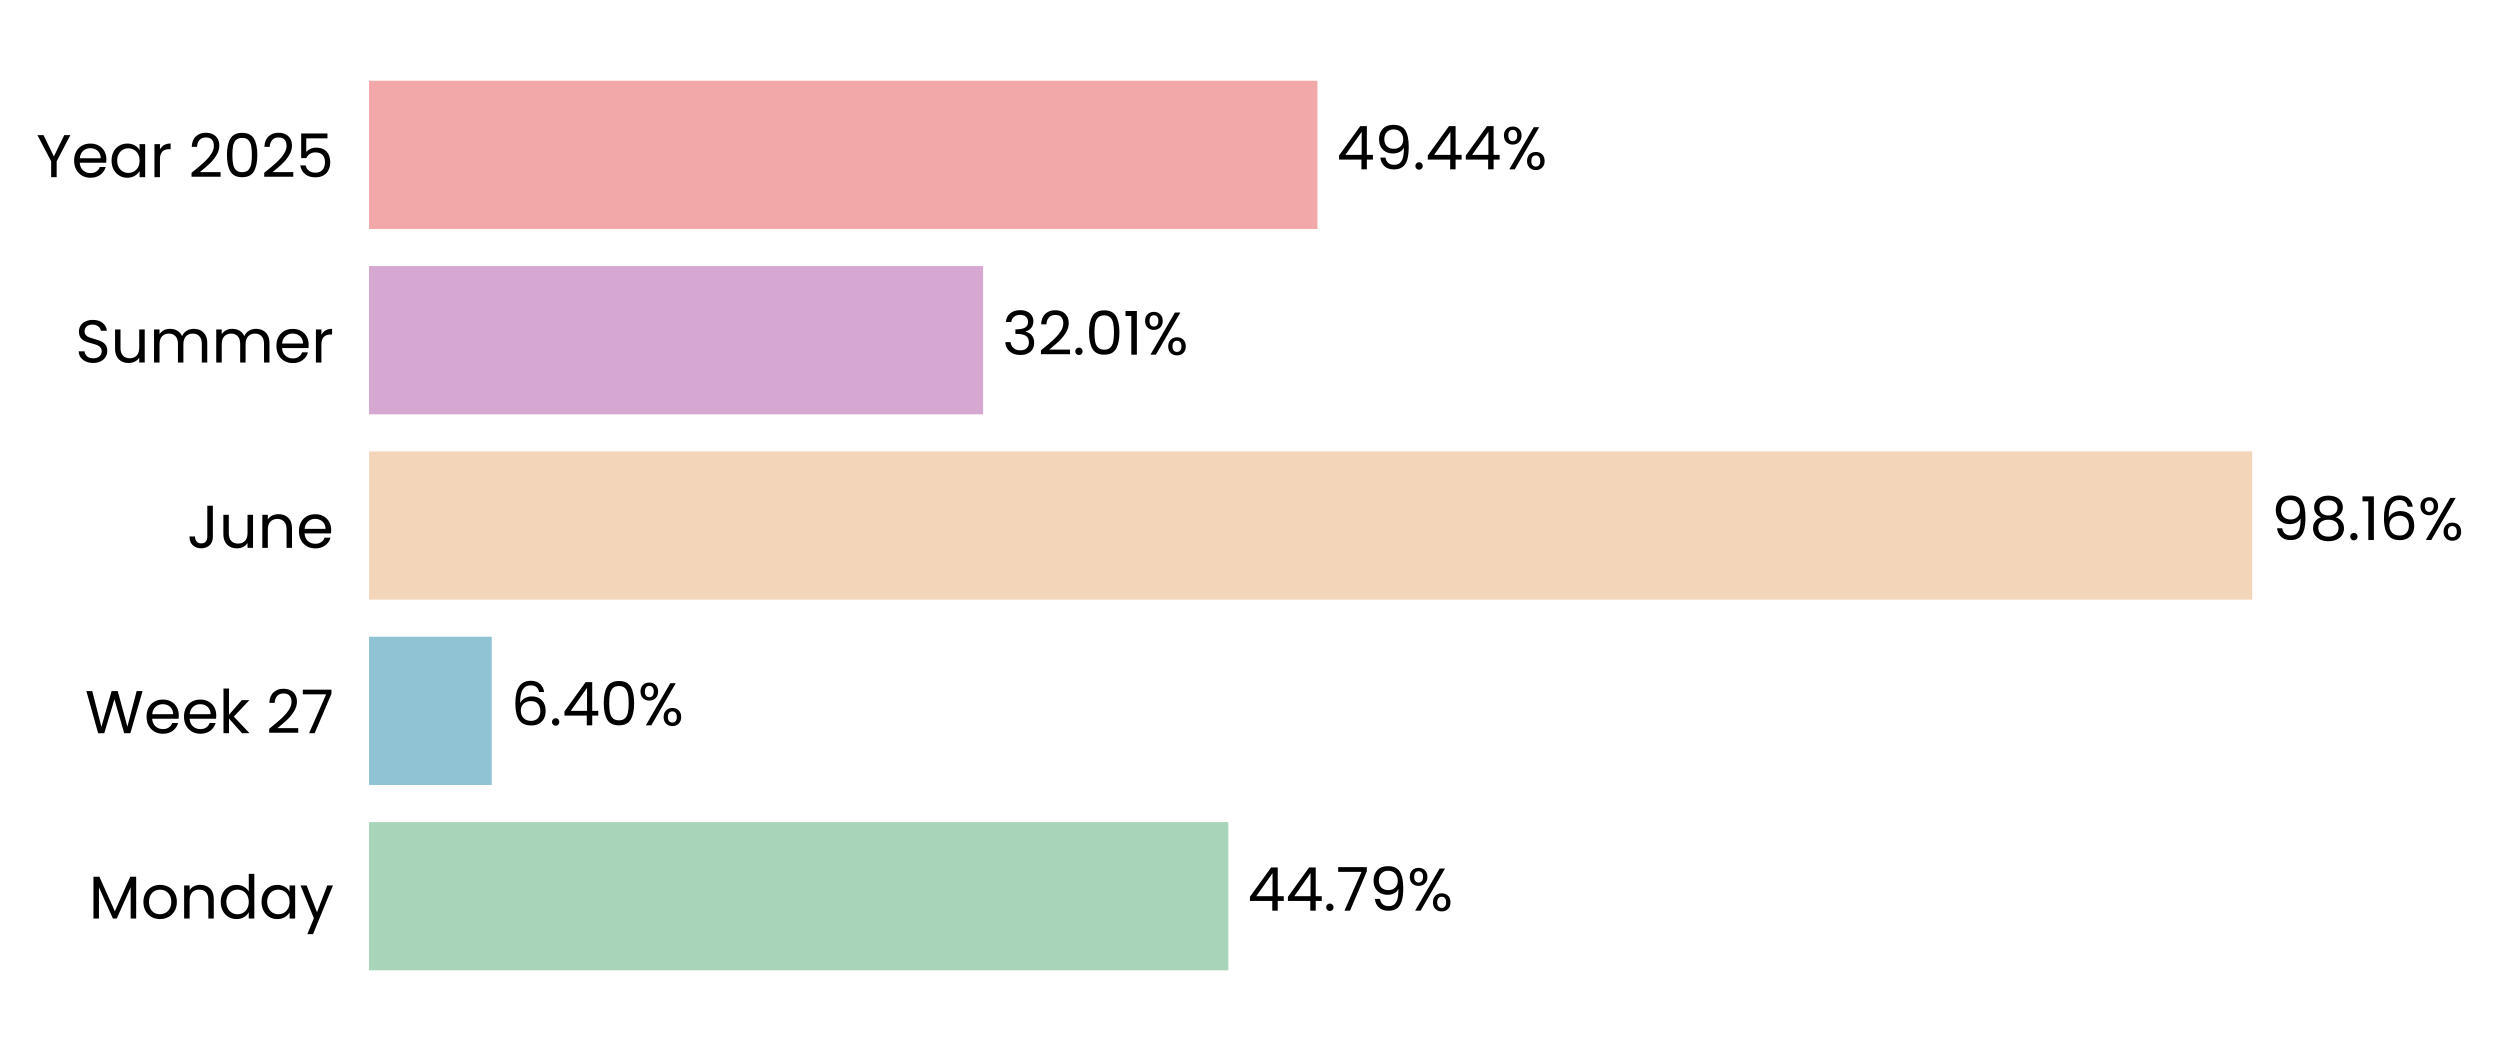
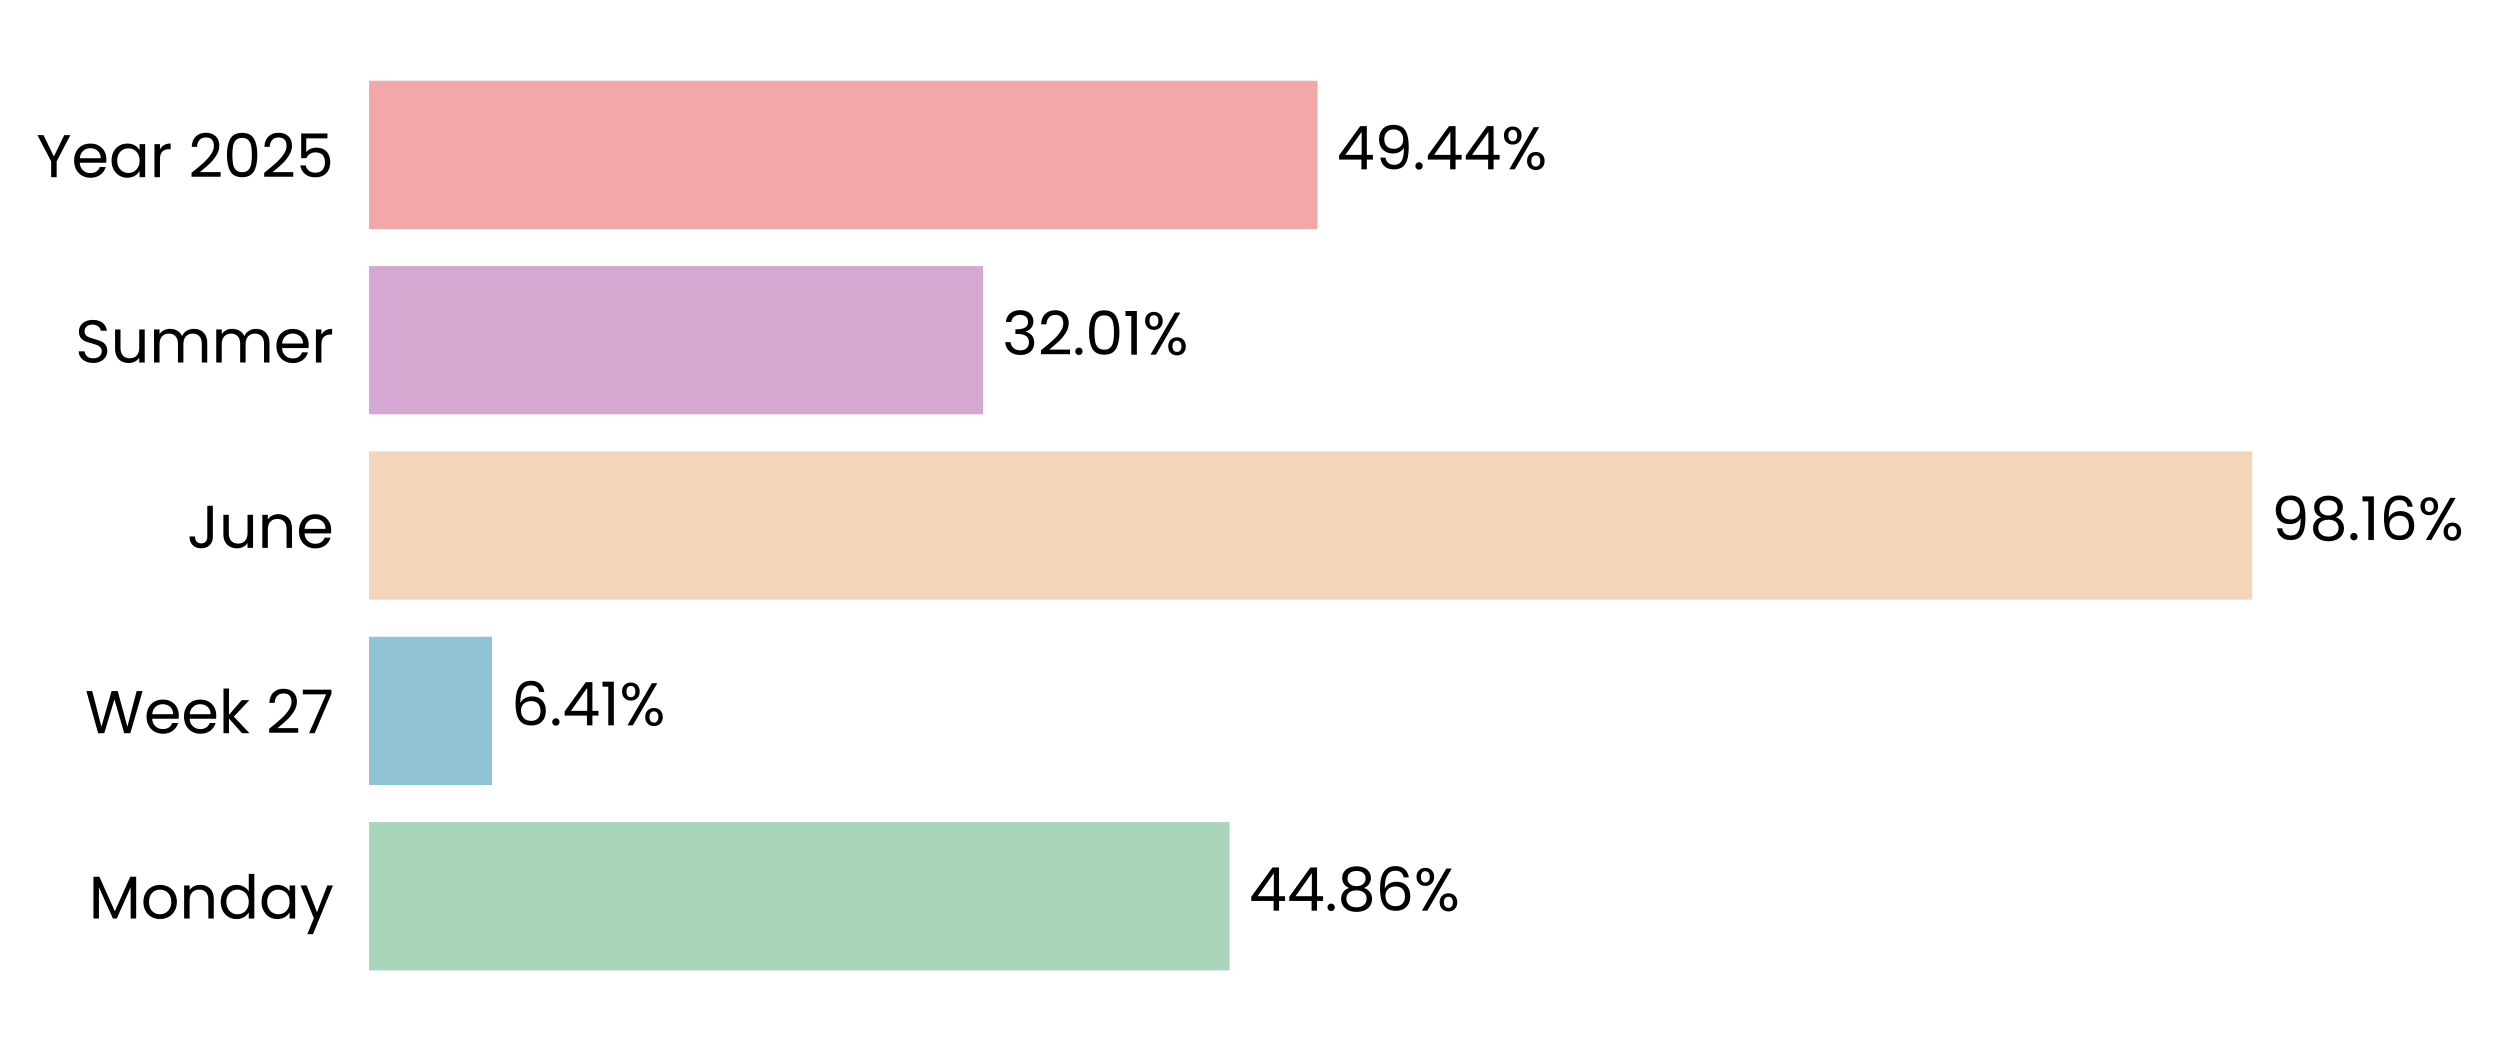
<svg xmlns="http://www.w3.org/2000/svg" xmlns:xlink="http://www.w3.org/1999/xlink" width="496.651pt" height="208.8pt" viewBox="0 0 496.651 208.8" version="1.1">
  <defs>
    <style type="text/css">*{stroke-linejoin: round; stroke-linecap: butt}</style>
  </defs>
  <g id="figure_1">
    <g id="patch_1">
      <path d="M 0 208.8  L 496.651 208.8  L 496.651 0  L 0 0  L 0 208.8  z " style="fill: none" />
    </g>
    <g id="axes_1">
      <g id="patch_2">
-         <path d="M 73.311 201.6  L 454.433 201.6  L 454.433 7.2  L 73.311 7.2  L 73.311 201.6  z " style="fill: none" />
+         <path d="M 73.311 201.6  L 454.424 201.6  L 454.424 7.2  L 73.311 7.2  L 73.311 201.6  z " style="fill: none" />
      </g>
      <g id="patch_3">
-         <path d="M 73.311 192.764  L 244.022 192.764  L 244.022 163.309  L 73.311 163.309  z " clip-path="url(#p7f5497c051)" style="fill: #a8d5ba" />
+         <path d="M 73.311 192.764  L 244.283 192.764  L 244.283 163.309  L 73.311 163.309  z " clip-path="url(#p106d8dccdb)" style="fill: #a8d5ba" />
      </g>
      <g id="patch_4">
-         <path d="M 73.311 155.945  L 97.699 155.945  L 97.699 126.491  L 73.311 126.491  z " clip-path="url(#p7f5497c051)" style="fill: #90c3d4" />
+         <path d="M 73.311 155.945  L 97.736 155.945  L 97.736 126.491  L 73.311 126.491  z " clip-path="url(#p106d8dccdb)" style="fill: #90c3d4" />
      </g>
      <g id="patch_5">
-         <path d="M 73.311 119.127  L 447.42 119.127  L 447.42 89.673  L 73.311 89.673  z " clip-path="url(#p7f5497c051)" style="fill: #f3d6ba" />
+         <path d="M 73.311 119.127  L 447.42 119.127  L 447.42 89.673  L 73.311 89.673  z " clip-path="url(#p106d8dccdb)" style="fill: #f3d6ba" />
      </g>
      <g id="patch_6">
-         <path d="M 73.311 82.309  L 195.303 82.309  L 195.303 52.855  L 73.311 52.855  z " clip-path="url(#p7f5497c051)" style="fill: #d6a8d1" />
+         <path d="M 73.311 82.309  L 195.303 82.309  L 195.303 52.855  L 73.311 52.855  z " clip-path="url(#p106d8dccdb)" style="fill: #d6a8d1" />
      </g>
      <g id="patch_7">
-         <path d="M 73.311 45.491  L 261.73 45.491  L 261.73 16.036  L 73.311 16.036  z " clip-path="url(#p7f5497c051)" style="fill: #f2a8a8" />
+         <path d="M 73.311 45.491  L 261.726 45.491  L 261.726 16.036  L 73.311 16.036  z " clip-path="url(#p106d8dccdb)" style="fill: #f2a8a8" />
      </g>
      <g id="matplotlib.axis_1">
        <g id="ytick_1">
          <g id="text_1">
            <g transform="translate(17.64187 182.4764) scale(0.12 -0.12)">
              <defs>
                <path id="Poppins-Regular-4d" d="M 5018 4429  L 5018 0  L 4435 0  L 4435 3302  L 2963 0  L 2554 0  L 1075 3309  L 1075 0  L 493 0  L 493 4429  L 1120 4429  L 2758 768  L 4397 4429  L 5018 4429  z " transform="scale(0.015625)" />
                <path id="Poppins-Regular-6f" d="M 2022 -58  Q 1530 -58 1130 166  Q 730 390 502 803  Q 275 1216 275 1760  Q 275 2298 508 2710  Q 742 3123 1145 3344  Q 1549 3565 2048 3565  Q 2547 3565 2950 3344  Q 3354 3123 3587 2713  Q 3821 2304 3821 1760  Q 3821 1216 3581 803  Q 3341 390 2931 166  Q 2522 -58 2022 -58  z M 2022 454  Q 2336 454 2611 601  Q 2886 749 3056 1043  Q 3226 1338 3226 1760  Q 3226 2182 3059 2476  Q 2893 2771 2624 2915  Q 2355 3059 2042 3059  Q 1722 3059 1456 2915  Q 1190 2771 1030 2476  Q 870 2182 870 1760  Q 870 1331 1027 1036  Q 1184 742 1446 598  Q 1709 454 2022 454  z " transform="scale(0.015625)" />
                <path id="Poppins-Regular-6e" d="M 2202 3571  Q 2842 3571 3238 3184  Q 3635 2797 3635 2067  L 3635 0  L 3059 0  L 3059 1984  Q 3059 2509 2796 2787  Q 2534 3066 2080 3066  Q 1619 3066 1347 2778  Q 1075 2490 1075 1939  L 1075 0  L 493 0  L 493 3507  L 1075 3507  L 1075 3008  Q 1248 3277 1545 3424  Q 1843 3571 2202 3571  z " transform="scale(0.015625)" />
                <path id="Poppins-Regular-64" d="M 275 1766  Q 275 2304 492 2710  Q 710 3117 1091 3341  Q 1472 3565 1946 3565  Q 2355 3565 2707 3376  Q 3059 3187 3245 2880  L 3245 4736  L 3834 4736  L 3834 0  L 3245 0  L 3245 659  Q 3072 346 2733 144  Q 2394 -58 1939 -58  Q 1472 -58 1091 172  Q 710 403 492 819  Q 275 1235 275 1766  z M 3245 1760  Q 3245 2157 3085 2451  Q 2925 2746 2653 2902  Q 2381 3059 2054 3059  Q 1728 3059 1459 2905  Q 1190 2752 1030 2457  Q 870 2163 870 1766  Q 870 1363 1030 1065  Q 1190 768 1459 611  Q 1728 454 2054 454  Q 2381 454 2653 611  Q 2925 768 3085 1065  Q 3245 1363 3245 1760  z " transform="scale(0.015625)" />
                <path id="Poppins-Regular-61" d="M 275 1766  Q 275 2304 492 2710  Q 710 3117 1091 3341  Q 1472 3565 1939 3565  Q 2400 3565 2739 3366  Q 3078 3168 3245 2867  L 3245 3507  L 3834 3507  L 3834 0  L 3245 0  L 3245 653  Q 3072 346 2729 144  Q 2387 -58 1933 -58  Q 1466 -58 1088 172  Q 710 403 492 819  Q 275 1235 275 1766  z M 3245 1760  Q 3245 2157 3085 2451  Q 2925 2746 2653 2902  Q 2381 3059 2054 3059  Q 1728 3059 1459 2905  Q 1190 2752 1030 2457  Q 870 2163 870 1766  Q 870 1363 1030 1065  Q 1190 768 1459 611  Q 1728 454 2054 454  Q 2381 454 2653 611  Q 2925 768 3085 1065  Q 3245 1363 3245 1760  z " transform="scale(0.015625)" />
                <path id="Poppins-Regular-79" d="M 3514 3507  L 1402 -1651  L 800 -1651  L 1491 38  L 77 3507  L 723 3507  L 1824 666  L 2912 3507  L 3514 3507  z " transform="scale(0.015625)" />
              </defs>
              <use xlink:href="#Poppins-Regular-4d" />
              <use xlink:href="#Poppins-Regular-6f" transform="translate(86.09999 0)" />
              <use xlink:href="#Poppins-Regular-6e" transform="translate(150.1 0)" />
              <use xlink:href="#Poppins-Regular-64" transform="translate(214.1 0)" />
              <use xlink:href="#Poppins-Regular-61" transform="translate(281.7 0)" />
              <use xlink:href="#Poppins-Regular-79" transform="translate(349.2999 0)" />
            </g>
          </g>
        </g>
        <g id="ytick_2">
          <g id="text_2">
            <g transform="translate(16.88437 145.6582) scale(0.12 -0.12)">
              <defs>
                <path id="Poppins-Regular-57" d="M 6099 4461  L 4806 0  L 4154 0  L 3117 3590  L 2042 0  L 1395 -6  L 147 4461  L 768 4461  L 1741 678  L 2816 4461  L 3469 4461  L 4493 691  L 5472 4461  L 6099 4461  z " transform="scale(0.015625)" />
                <path id="Poppins-Regular-65" d="M 3693 1888  Q 3693 1722 3674 1536  L 870 1536  Q 902 1018 1225 726  Q 1549 435 2010 435  Q 2387 435 2640 611  Q 2893 787 2995 1082  L 3622 1082  Q 3482 576 3059 259  Q 2637 -58 2010 -58  Q 1510 -58 1116 166  Q 723 390 499 803  Q 275 1216 275 1760  Q 275 2304 492 2713  Q 710 3123 1104 3344  Q 1498 3565 2010 3565  Q 2509 3565 2893 3347  Q 3277 3130 3485 2749  Q 3693 2368 3693 1888  z M 3091 2010  Q 3091 2342 2944 2582  Q 2797 2822 2544 2947  Q 2291 3072 1984 3072  Q 1542 3072 1232 2790  Q 922 2509 877 2010  L 3091 2010  z " transform="scale(0.015625)" />
                <path id="Poppins-Regular-6b" d="M 2451 0  L 1075 1549  L 1075 0  L 493 0  L 493 4736  L 1075 4736  L 1075 1952  L 2426 3507  L 3238 3507  L 1587 1760  L 3245 0  L 2451 0  z " transform="scale(0.015625)" />
                <path id="Poppins-Regular-20" transform="scale(0.015625)" />
                <path id="Poppins-Regular-32" d="M 326 467  Q 1139 1120 1600 1539  Q 2061 1958 2377 2416  Q 2694 2874 2694 3315  Q 2694 3731 2492 3971  Q 2291 4211 1843 4211  Q 1408 4211 1168 3939  Q 928 3667 909 3213  L 346 3213  Q 371 3930 780 4320  Q 1190 4710 1837 4710  Q 2496 4710 2883 4345  Q 3270 3981 3270 3341  Q 3270 2810 2953 2307  Q 2637 1805 2233 1424  Q 1830 1043 1203 538  L 3405 538  L 3405 51  L 326 51  L 326 467  z " transform="scale(0.015625)" />
                <path id="Poppins-Regular-37" d="M 3245 4173  L 1466 0  L 877 0  L 2682 4115  L 211 4115  L 211 4614  L 3245 4614  L 3245 4173  z " transform="scale(0.015625)" />
              </defs>
              <use xlink:href="#Poppins-Regular-57" />
              <use xlink:href="#Poppins-Regular-65" transform="translate(97.59999 0)" />
              <use xlink:href="#Poppins-Regular-65" transform="translate(159.6 0)" />
              <use xlink:href="#Poppins-Regular-6b" transform="translate(221.6 0)" />
              <use xlink:href="#Poppins-Regular-20" transform="translate(273.0999 0)" />
              <use xlink:href="#Poppins-Regular-32" transform="translate(299.7999 0)" />
              <use xlink:href="#Poppins-Regular-37" transform="translate(357.2999 0)" />
            </g>
          </g>
        </g>
        <g id="ytick_3">
          <g id="text_3">
            <g transform="translate(37.15125 108.84) scale(0.12 -0.12)">
              <defs>
                <path id="Poppins-Regular-4a" d="M 2739 4461  L 2739 1165  Q 2739 614 2400 284  Q 2061 -45 1504 -45  Q 941 -45 601 291  Q 262 627 262 1210  L 845 1210  Q 851 883 1014 678  Q 1178 474 1504 474  Q 1830 474 1990 669  Q 2150 864 2150 1165  L 2150 4461  L 2739 4461  z " transform="scale(0.015625)" />
                <path id="Poppins-Regular-75" d="M 3603 3507  L 3603 0  L 3021 0  L 3021 518  Q 2854 250 2556 99  Q 2259 -51 1901 -51  Q 1491 -51 1164 118  Q 838 288 649 627  Q 461 966 461 1453  L 461 3507  L 1037 3507  L 1037 1530  Q 1037 1011 1299 732  Q 1562 454 2016 454  Q 2483 454 2752 742  Q 3021 1030 3021 1581  L 3021 3507  L 3603 3507  z " transform="scale(0.015625)" />
              </defs>
              <use xlink:href="#Poppins-Regular-4a" />
              <use xlink:href="#Poppins-Regular-75" transform="translate(52.99999 0)" />
              <use xlink:href="#Poppins-Regular-6e" transform="translate(117 0)" />
              <use xlink:href="#Poppins-Regular-65" transform="translate(181 0)" />
            </g>
          </g>
        </g>
        <g id="ytick_4">
          <g id="text_4">
            <g transform="translate(14.95125 72.02182) scale(0.12 -0.12)">
              <defs>
                <path id="Poppins-Regular-53" d="M 1907 -45  Q 1466 -45 1117 112  Q 768 269 569 547  Q 371 826 365 1190  L 986 1190  Q 1018 877 1245 662  Q 1472 448 1907 448  Q 2323 448 2563 656  Q 2803 864 2803 1190  Q 2803 1446 2662 1606  Q 2522 1766 2310 1849  Q 2099 1933 1741 2029  Q 1299 2144 1033 2259  Q 768 2374 579 2620  Q 390 2867 390 3283  Q 390 3648 576 3929  Q 762 4211 1098 4364  Q 1434 4518 1869 4518  Q 2496 4518 2896 4204  Q 3296 3891 3347 3373  L 2707 3373  Q 2675 3629 2438 3824  Q 2202 4019 1811 4019  Q 1446 4019 1216 3830  Q 986 3642 986 3302  Q 986 3059 1123 2905  Q 1261 2752 1462 2672  Q 1664 2592 2029 2490  Q 2470 2368 2739 2249  Q 3008 2131 3200 1884  Q 3392 1638 3392 1216  Q 3392 890 3219 602  Q 3046 314 2707 134  Q 2368 -45 1907 -45  z " transform="scale(0.015625)" />
                <path id="Poppins-Regular-6d" d="M 4710 3571  Q 5120 3571 5440 3401  Q 5760 3232 5945 2893  Q 6131 2554 6131 2067  L 6131 0  L 5555 0  L 5555 1984  Q 5555 2509 5296 2787  Q 5037 3066 4595 3066  Q 4141 3066 3872 2774  Q 3603 2483 3603 1933  L 3603 0  L 3027 0  L 3027 1984  Q 3027 2509 2768 2787  Q 2509 3066 2067 3066  Q 1613 3066 1344 2774  Q 1075 2483 1075 1933  L 1075 0  L 493 0  L 493 3507  L 1075 3507  L 1075 3002  Q 1248 3277 1539 3424  Q 1830 3571 2182 3571  Q 2624 3571 2963 3372  Q 3302 3174 3469 2790  Q 3616 3162 3955 3366  Q 4294 3571 4710 3571  z " transform="scale(0.015625)" />
                <path id="Poppins-Regular-72" d="M 1075 2938  Q 1229 3238 1513 3404  Q 1798 3571 2208 3571  L 2208 2970  L 2054 2970  Q 1075 2970 1075 1907  L 1075 0  L 493 0  L 493 3507  L 1075 3507  L 1075 2938  z " transform="scale(0.015625)" />
              </defs>
              <use xlink:href="#Poppins-Regular-53" />
              <use xlink:href="#Poppins-Regular-75" transform="translate(58.7 0)" />
              <use xlink:href="#Poppins-Regular-6d" transform="translate(122.7 0)" />
              <use xlink:href="#Poppins-Regular-6d" transform="translate(225.7 0)" />
              <use xlink:href="#Poppins-Regular-65" transform="translate(328.7 0)" />
              <use xlink:href="#Poppins-Regular-72" transform="translate(390.6999 0)" />
            </g>
          </g>
        </g>
        <g id="ytick_5">
          <g id="text_5">
            <g transform="translate(7.2 35.20364) scale(0.12 -0.12)">
              <defs>
                <path id="Poppins-Regular-59" d="M 3616 4461  L 2163 1683  L 2163 0  L 1581 0  L 1581 1683  L 122 4461  L 768 4461  L 1869 2202  L 2970 4461  L 3616 4461  z " transform="scale(0.015625)" />
                <path id="Poppins-Regular-30" d="M 397 2362  Q 397 3462 755 4080  Q 1114 4698 2010 4698  Q 2899 4698 3257 4080  Q 3616 3462 3616 2362  Q 3616 1242 3257 621  Q 2899 0 2010 0  Q 1114 0 755 621  Q 397 1242 397 2362  z M 3040 2362  Q 3040 2918 2966 3305  Q 2893 3693 2665 3929  Q 2438 4166 2010 4166  Q 1574 4166 1347 3929  Q 1120 3693 1046 3305  Q 973 2918 973 2362  Q 973 1786 1046 1395  Q 1120 1005 1347 768  Q 1574 531 2010 531  Q 2438 531 2665 768  Q 2893 1005 2966 1395  Q 3040 1786 3040 2362  z " transform="scale(0.015625)" />
                <path id="Poppins-Regular-35" d="M 3347 4122  L 1101 4122  L 1101 2662  Q 1248 2867 1536 2998  Q 1824 3130 2157 3130  Q 2688 3130 3021 2909  Q 3354 2688 3498 2339  Q 3642 1990 3642 1600  Q 3642 1139 3469 774  Q 3296 410 2941 198  Q 2586 -13 2061 -13  Q 1389 -13 973 332  Q 557 678 467 1254  L 1037 1254  Q 1120 890 1389 685  Q 1658 480 2067 480  Q 2573 480 2829 784  Q 3085 1088 3085 1587  Q 3085 2086 2829 2358  Q 2573 2630 2074 2630  Q 1734 2630 1481 2467  Q 1229 2304 1114 2022  L 563 2022  L 563 4634  L 3347 4634  L 3347 4122  z " transform="scale(0.015625)" />
              </defs>
              <use xlink:href="#Poppins-Regular-59" />
              <use xlink:href="#Poppins-Regular-65" transform="translate(58.39999 0)" />
              <use xlink:href="#Poppins-Regular-61" transform="translate(120.4 0)" />
              <use xlink:href="#Poppins-Regular-72" transform="translate(188 0)" />
              <use xlink:href="#Poppins-Regular-20" transform="translate(225.3 0)" />
              <use xlink:href="#Poppins-Regular-32" transform="translate(252 0)" />
              <use xlink:href="#Poppins-Regular-30" transform="translate(309.4999 0)" />
              <use xlink:href="#Poppins-Regular-32" transform="translate(372.2999 0)" />
              <use xlink:href="#Poppins-Regular-35" transform="translate(429.7999 0)" />
            </g>
          </g>
        </g>
      </g>
      <g id="text_6">
-         <g transform="translate(247.8334 180.9164) scale(0.12 -0.12)">
+         <g transform="translate(248.0939 180.9164) scale(0.12 -0.12)">
          <defs>
            <path id="Poppins-Regular-34" d="M 256 1030  L 256 1472  L 2502 4582  L 3200 4582  L 3200 1536  L 3840 1536  L 3840 1030  L 3200 1030  L 3200 0  L 2624 0  L 2624 1030  L 256 1030  z M 2650 3974  L 928 1536  L 2650 1536  L 2650 3974  z " transform="scale(0.015625)" />
            <path id="Poppins-Regular-2e" d="M 678 -38  Q 512 -38 397 77  Q 282 192 282 358  Q 282 525 397 640  Q 512 755 678 755  Q 838 755 950 640  Q 1062 525 1062 358  Q 1062 192 950 77  Q 838 -38 678 -38  z " transform="scale(0.015625)" />
-             <path id="Poppins-Regular-39" d="M 1146 1242  Q 1210 877 1443 678  Q 1677 480 2074 480  Q 2605 480 2857 896  Q 3110 1312 3098 2298  Q 2963 2010 2649 1846  Q 2336 1683 1952 1683  Q 1523 1683 1187 1859  Q 851 2035 659 2374  Q 467 2714 467 3194  Q 467 3878 864 4297  Q 1261 4717 1990 4717  Q 2886 4717 3248 4134  Q 3610 3552 3610 2400  Q 3610 1594 3466 1069  Q 3322 544 2979 269  Q 2637 -6 2042 -6  Q 1389 -6 1024 346  Q 659 698 608 1242  L 1146 1242  z M 2048 2176  Q 2477 2176 2752 2441  Q 3027 2707 3027 3162  Q 3027 3642 2758 3936  Q 2490 4230 2003 4230  Q 1555 4230 1289 3948  Q 1024 3667 1024 3206  Q 1024 2739 1286 2457  Q 1549 2176 2048 2176  z " transform="scale(0.015625)" />
+             <path id="Poppins-Regular-38" d="M 1242 2406  Q 883 2547 691 2816  Q 499 3085 499 3469  Q 499 3814 672 4092  Q 845 4371 1187 4534  Q 1530 4698 2016 4698  Q 2502 4698 2844 4534  Q 3187 4371 3363 4092  Q 3539 3814 3539 3469  Q 3539 3098 3340 2819  Q 3142 2541 2797 2406  Q 3194 2285 3427 1981  Q 3661 1677 3661 1248  Q 3661 832 3456 521  Q 3251 211 2876 41  Q 2502 -128 2016 -128  Q 1530 -128 1162 41  Q 794 211 589 521  Q 384 832 384 1248  Q 384 1677 614 1984  Q 845 2291 1242 2406  z M 2976 3398  Q 2976 3789 2720 4000  Q 2464 4211 2016 4211  Q 1574 4211 1318 4000  Q 1062 3789 1062 3392  Q 1062 3034 1328 2816  Q 1594 2598 2016 2598  Q 2445 2598 2710 2819  Q 2976 3040 2976 3398  z M 2016 2150  Q 1542 2150 1241 1929  Q 941 1709 941 1267  Q 941 858 1232 608  Q 1523 358 2016 358  Q 2509 358 2797 608  Q 3085 858 3085 1267  Q 3085 1696 2790 1923  Q 2496 2150 2016 2150  z " transform="scale(0.015625)" />
+             <path id="Poppins-Regular-36" d="M 2976 3526  Q 2835 4237 2099 4237  Q 1530 4237 1248 3798  Q 966 3360 973 2355  Q 1120 2688 1462 2877  Q 1805 3066 2227 3066  Q 2886 3066 3280 2656  Q 3674 2246 3674 1523  Q 3674 1088 3504 742  Q 3334 397 2992 192  Q 2650 -13 2163 -13  Q 1504 -13 1133 281  Q 762 576 614 1094  Q 467 1613 467 2374  Q 467 4723 2106 4723  Q 2733 4723 3091 4384  Q 3450 4045 3514 3526  L 2976 3526  z M 2106 2573  Q 1830 2573 1587 2461  Q 1344 2349 1193 2121  Q 1043 1894 1043 1568  Q 1043 1082 1324 778  Q 1606 474 2131 474  Q 2579 474 2844 752  Q 3110 1030 3110 1504  Q 3110 2003 2854 2288  Q 2598 2573 2106 2573  z " transform="scale(0.015625)" />
            <path id="Poppins-Regular-25" d="M 269 3584  Q 269 4019 531 4278  Q 794 4538 1203 4538  Q 1613 4538 1875 4278  Q 2138 4019 2138 3584  Q 2138 3142 1875 2883  Q 1613 2624 1203 2624  Q 794 2624 531 2883  Q 269 3142 269 3584  z M 4006 4467  L 1414 0  L 838 0  L 3430 4467  L 4006 4467  z M 1203 4179  Q 986 4179 861 4028  Q 736 3878 736 3584  Q 736 3290 861 3136  Q 986 2982 1203 2982  Q 1421 2982 1549 3139  Q 1677 3296 1677 3584  Q 1677 3878 1549 4028  Q 1421 4179 1203 4179  z M 2720 883  Q 2720 1325 2982 1584  Q 3245 1843 3654 1843  Q 4064 1843 4323 1584  Q 4582 1325 4582 883  Q 4582 448 4323 185  Q 4064 -77 3654 -77  Q 3245 -77 2982 182  Q 2720 442 2720 883  z M 3648 1478  Q 3430 1478 3302 1328  Q 3174 1178 3174 883  Q 3174 595 3302 444  Q 3430 294 3648 294  Q 3866 294 3994 444  Q 4122 595 4122 883  Q 4122 1178 3994 1328  Q 3866 1478 3648 1478  z " transform="scale(0.015625)" />
          </defs>
          <use xlink:href="#Poppins-Regular-34" />
          <use xlink:href="#Poppins-Regular-34" transform="translate(62.89999 0)" />
          <use xlink:href="#Poppins-Regular-2e" transform="translate(125.8 0)" />
-           <use xlink:href="#Poppins-Regular-37" transform="translate(146.8 0)" />
-           <use xlink:href="#Poppins-Regular-39" transform="translate(201.4 0)" />
-           <use xlink:href="#Poppins-Regular-25" transform="translate(264.3999 0)" />
+           <use xlink:href="#Poppins-Regular-38" transform="translate(146.8 0)" />
+           <use xlink:href="#Poppins-Regular-36" transform="translate(209.9 0)" />
+           <use xlink:href="#Poppins-Regular-25" transform="translate(273.3999 0)" />
        </g>
      </g>
      <g id="text_7">
-         <g transform="translate(101.5097 144.0982) scale(0.12 -0.12)">
+         <g transform="translate(101.5469 144.0982) scale(0.12 -0.12)">
          <defs>
-             <path id="Poppins-Regular-36" d="M 2976 3526  Q 2835 4237 2099 4237  Q 1530 4237 1248 3798  Q 966 3360 973 2355  Q 1120 2688 1462 2877  Q 1805 3066 2227 3066  Q 2886 3066 3280 2656  Q 3674 2246 3674 1523  Q 3674 1088 3504 742  Q 3334 397 2992 192  Q 2650 -13 2163 -13  Q 1504 -13 1133 281  Q 762 576 614 1094  Q 467 1613 467 2374  Q 467 4723 2106 4723  Q 2733 4723 3091 4384  Q 3450 4045 3514 3526  L 2976 3526  z M 2106 2573  Q 1830 2573 1587 2461  Q 1344 2349 1193 2121  Q 1043 1894 1043 1568  Q 1043 1082 1324 778  Q 1606 474 2131 474  Q 2579 474 2844 752  Q 3110 1030 3110 1504  Q 3110 2003 2854 2288  Q 2598 2573 2106 2573  z " transform="scale(0.015625)" />
+             <path id="Poppins-Regular-31" d="M 243 4096  L 243 4627  L 1446 4627  L 1446 0  L 858 0  L 858 4096  L 243 4096  z " transform="scale(0.015625)" />
          </defs>
          <use xlink:href="#Poppins-Regular-36" />
          <use xlink:href="#Poppins-Regular-2e" transform="translate(63.49999 0)" />
          <use xlink:href="#Poppins-Regular-34" transform="translate(84.49997 0)" />
-           <use xlink:href="#Poppins-Regular-30" transform="translate(147.4 0)" />
-           <use xlink:href="#Poppins-Regular-25" transform="translate(210.2 0)" />
+           <use xlink:href="#Poppins-Regular-31" transform="translate(147.4 0)" />
+           <use xlink:href="#Poppins-Regular-25" transform="translate(179.3999 0)" />
        </g>
      </g>
      <g id="text_8">
-         <g transform="translate(451.2309 107.28) scale(0.12 -0.12)">
+         <g transform="translate(451.2307 107.28) scale(0.12 -0.12)">
          <defs>
-             <path id="Poppins-Regular-38" d="M 1242 2406  Q 883 2547 691 2816  Q 499 3085 499 3469  Q 499 3814 672 4092  Q 845 4371 1187 4534  Q 1530 4698 2016 4698  Q 2502 4698 2844 4534  Q 3187 4371 3363 4092  Q 3539 3814 3539 3469  Q 3539 3098 3340 2819  Q 3142 2541 2797 2406  Q 3194 2285 3427 1981  Q 3661 1677 3661 1248  Q 3661 832 3456 521  Q 3251 211 2876 41  Q 2502 -128 2016 -128  Q 1530 -128 1162 41  Q 794 211 589 521  Q 384 832 384 1248  Q 384 1677 614 1984  Q 845 2291 1242 2406  z M 2976 3398  Q 2976 3789 2720 4000  Q 2464 4211 2016 4211  Q 1574 4211 1318 4000  Q 1062 3789 1062 3392  Q 1062 3034 1328 2816  Q 1594 2598 2016 2598  Q 2445 2598 2710 2819  Q 2976 3040 2976 3398  z M 2016 2150  Q 1542 2150 1241 1929  Q 941 1709 941 1267  Q 941 858 1232 608  Q 1523 358 2016 358  Q 2509 358 2797 608  Q 3085 858 3085 1267  Q 3085 1696 2790 1923  Q 2496 2150 2016 2150  z " transform="scale(0.015625)" />
-             <path id="Poppins-Regular-31" d="M 243 4096  L 243 4627  L 1446 4627  L 1446 0  L 858 0  L 858 4096  L 243 4096  z " transform="scale(0.015625)" />
+             <path id="Poppins-Regular-39" d="M 1146 1242  Q 1210 877 1443 678  Q 1677 480 2074 480  Q 2605 480 2857 896  Q 3110 1312 3098 2298  Q 2963 2010 2649 1846  Q 2336 1683 1952 1683  Q 1523 1683 1187 1859  Q 851 2035 659 2374  Q 467 2714 467 3194  Q 467 3878 864 4297  Q 1261 4717 1990 4717  Q 2886 4717 3248 4134  Q 3610 3552 3610 2400  Q 3610 1594 3466 1069  Q 3322 544 2979 269  Q 2637 -6 2042 -6  Q 1389 -6 1024 346  Q 659 698 608 1242  L 1146 1242  z M 2048 2176  Q 2477 2176 2752 2441  Q 3027 2707 3027 3162  Q 3027 3642 2758 3936  Q 2490 4230 2003 4230  Q 1555 4230 1289 3948  Q 1024 3667 1024 3206  Q 1024 2739 1286 2457  Q 1549 2176 2048 2176  z " transform="scale(0.015625)" />
          </defs>
          <use xlink:href="#Poppins-Regular-39" />
          <use xlink:href="#Poppins-Regular-38" transform="translate(62.99999 0)" />
          <use xlink:href="#Poppins-Regular-2e" transform="translate(126.1 0)" />
          <use xlink:href="#Poppins-Regular-31" transform="translate(147.1 0)" />
          <use xlink:href="#Poppins-Regular-36" transform="translate(179.0999 0)" />
          <use xlink:href="#Poppins-Regular-25" transform="translate(242.5999 0)" />
        </g>
      </g>
      <g id="text_9">
-         <g transform="translate(199.1143 70.46182) scale(0.12 -0.12)">
+         <g transform="translate(199.1142 70.46182) scale(0.12 -0.12)">
          <defs>
            <path id="Poppins-Regular-33" d="M 384 3462  Q 429 4051 838 4384  Q 1248 4717 1901 4717  Q 2336 4717 2653 4560  Q 2970 4403 3133 4134  Q 3296 3866 3296 3526  Q 3296 3130 3069 2842  Q 2842 2554 2477 2470  L 2477 2438  Q 2893 2336 3136 2035  Q 3379 1734 3379 1248  Q 3379 883 3212 592  Q 3046 301 2713 134  Q 2381 -32 1914 -32  Q 1235 -32 800 323  Q 365 678 314 1331  L 877 1331  Q 922 947 1190 704  Q 1459 461 1907 461  Q 2355 461 2588 694  Q 2822 928 2822 1299  Q 2822 1779 2502 1990  Q 2182 2202 1536 2202  L 1389 2202  L 1389 2688  L 1542 2688  Q 2131 2694 2432 2883  Q 2733 3072 2733 3469  Q 2733 3808 2512 4013  Q 2291 4218 1882 4218  Q 1485 4218 1241 4013  Q 998 3808 954 3462  L 384 3462  z " transform="scale(0.015625)" />
          </defs>
          <use xlink:href="#Poppins-Regular-33" />
          <use xlink:href="#Poppins-Regular-32" transform="translate(58.89999 0)" />
          <use xlink:href="#Poppins-Regular-2e" transform="translate(116.4 0)" />
          <use xlink:href="#Poppins-Regular-30" transform="translate(137.4 0)" />
          <use xlink:href="#Poppins-Regular-31" transform="translate(200.2 0)" />
          <use xlink:href="#Poppins-Regular-25" transform="translate(232.1999 0)" />
        </g>
      </g>
      <g id="text_10">
-         <g transform="translate(265.5408 33.64364) scale(0.12 -0.12)">
+         <g transform="translate(265.537 33.64364) scale(0.12 -0.12)">
          <use xlink:href="#Poppins-Regular-34" />
          <use xlink:href="#Poppins-Regular-39" transform="translate(62.89999 0)" />
          <use xlink:href="#Poppins-Regular-2e" transform="translate(125.9 0)" />
          <use xlink:href="#Poppins-Regular-34" transform="translate(146.9 0)" />
          <use xlink:href="#Poppins-Regular-34" transform="translate(209.8 0)" />
          <use xlink:href="#Poppins-Regular-25" transform="translate(272.7 0)" />
        </g>
      </g>
    </g>
  </g>
  <defs>
-     <clipPath id="p7f5497c051">
-       <rect x="73.311" y="7.2" width="381.122" height="194.4" />
+     <clipPath id="p106d8dccdb">
+       <rect x="73.311" y="7.2" width="381.113" height="194.4" />
    </clipPath>
  </defs>
</svg>
